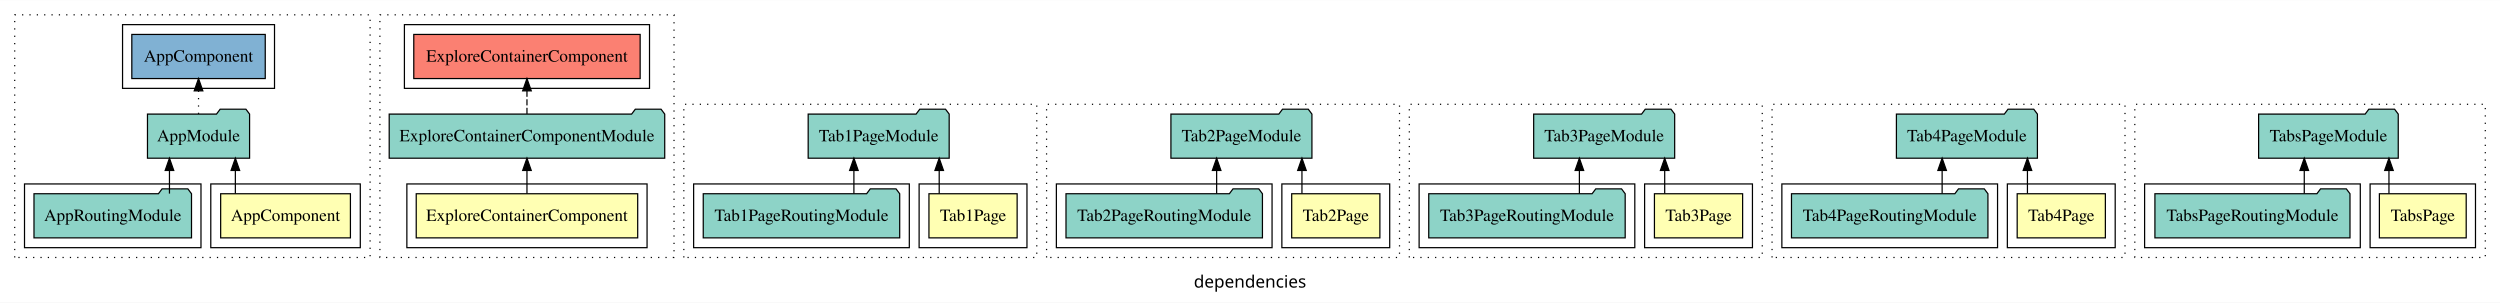
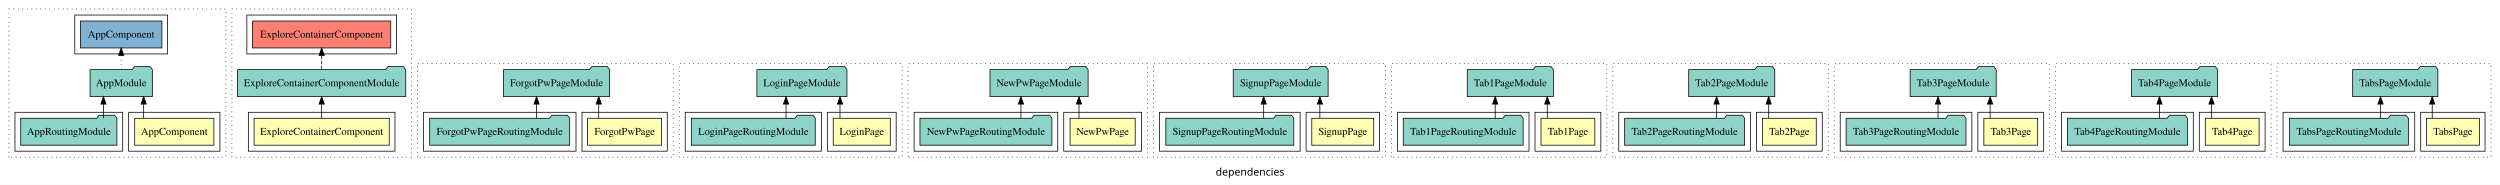
- <svg xmlns="http://www.w3.org/2000/svg" width="2040pt" height="247pt" viewBox="0.00 0.00 2040.00 246.80">
+ <svg xmlns="http://www.w3.org/2000/svg" width="3342pt" height="247pt" viewBox="0.00 0.00 3342.00 246.80">
  <g id="graph0" class="graph" transform="scale(1 1) rotate(0) translate(4 242.8)">
-     <polygon fill="white" stroke="transparent" points="-4,4 -4,-242.8 2036,-242.8 2036,4 -4,4" />
-     <text text-anchor="middle" x="1016" y="-8.2" font-family="sans-serif" font-size="14.00">dependencies</text>
+     <polygon fill="white" stroke="transparent" points="-4,4 -4,-242.8 3338,-242.8 3338,4 -4,4" />
+     <text text-anchor="middle" x="1667" y="-8.2" font-family="sans-serif" font-size="14.00">dependencies</text>
    <g id="clust1" class="cluster">
      <polygon fill="none" stroke="black" stroke-dasharray="1,5" points="8,-32.8 8,-230.8 298,-230.8 298,-32.8 8,-32.8" />
    </g>
    <g id="clust2" class="cluster">
      <polygon fill="none" stroke="black" points="168,-40.8 168,-92.8 290,-92.8 290,-40.8 168,-40.8" />
    </g>
    <g id="clust4" class="cluster">
      <polygon fill="none" stroke="black" points="16,-40.8 16,-92.8 160,-92.8 160,-40.8 16,-40.8" />
    </g>
    <g id="clust6" class="cluster">
      <polygon fill="none" stroke="black" points="96,-170.8 96,-222.8 220,-222.8 220,-170.8 96,-170.8" />
    </g>
    <g id="clust14" class="cluster">
      <polygon fill="none" stroke="black" stroke-dasharray="1,5" points="306,-32.8 306,-230.8 546,-230.8 546,-32.8 306,-32.8" />
    </g>
    <g id="clust15" class="cluster">
      <polygon fill="none" stroke="black" points="328,-40.8 328,-92.8 524,-92.8 524,-40.8 328,-40.8" />
    </g>
    <g id="clust18" class="cluster">
      <polygon fill="none" stroke="black" points="326,-170.8 326,-222.8 526,-222.8 526,-170.8 326,-170.8" />
    </g>
    <g id="clust21" class="cluster">
-       <polygon fill="none" stroke="black" stroke-dasharray="1,5" points="554,-32.8 554,-157.8 842,-157.8 842,-32.8 554,-32.8" />
+       <polygon fill="none" stroke="black" stroke-dasharray="1,5" points="554,-32.8 554,-157.8 896,-157.8 896,-32.8 554,-32.8" />
    </g>
    <g id="clust22" class="cluster">
-       <polygon fill="none" stroke="black" points="746,-40.8 746,-92.8 834,-92.8 834,-40.8 746,-40.8" />
+       <polygon fill="none" stroke="black" points="774,-40.8 774,-92.8 888,-92.8 888,-40.8 774,-40.8" />
    </g>
    <g id="clust24" class="cluster">
-       <polygon fill="none" stroke="black" points="562,-40.8 562,-92.8 738,-92.8 738,-40.8 562,-40.8" />
+       <polygon fill="none" stroke="black" points="562,-40.8 562,-92.8 766,-92.8 766,-40.8 562,-40.8" />
    </g>
    <g id="clust34" class="cluster">
-       <polygon fill="none" stroke="black" stroke-dasharray="1,5" points="850,-32.8 850,-157.8 1138,-157.8 1138,-32.8 850,-32.8" />
+       <polygon fill="none" stroke="black" stroke-dasharray="1,5" points="904,-32.8 904,-157.8 1202,-157.8 1202,-32.8 904,-32.8" />
    </g>
    <g id="clust35" class="cluster">
-       <polygon fill="none" stroke="black" points="1042,-40.8 1042,-92.8 1130,-92.8 1130,-40.8 1042,-40.8" />
+       <polygon fill="none" stroke="black" points="1102,-40.8 1102,-92.8 1194,-92.8 1194,-40.8 1102,-40.8" />
    </g>
    <g id="clust37" class="cluster">
-       <polygon fill="none" stroke="black" points="858,-40.8 858,-92.8 1034,-92.8 1034,-40.8 858,-40.8" />
+       <polygon fill="none" stroke="black" points="912,-40.8 912,-92.8 1094,-92.8 1094,-40.8 912,-40.8" />
    </g>
    <g id="clust47" class="cluster">
-       <polygon fill="none" stroke="black" stroke-dasharray="1,5" points="1146,-32.8 1146,-157.8 1434,-157.8 1434,-32.8 1146,-32.8" />
+       <polygon fill="none" stroke="black" stroke-dasharray="1,5" points="1210,-32.8 1210,-157.8 1530,-157.8 1530,-32.8 1210,-32.8" />
    </g>
    <g id="clust48" class="cluster">
-       <polygon fill="none" stroke="black" points="1338,-40.8 1338,-92.8 1426,-92.8 1426,-40.8 1338,-40.8" />
+       <polygon fill="none" stroke="black" points="1418,-40.8 1418,-92.8 1522,-92.8 1522,-40.8 1418,-40.8" />
    </g>
    <g id="clust50" class="cluster">
-       <polygon fill="none" stroke="black" points="1154,-40.8 1154,-92.8 1330,-92.8 1330,-40.8 1154,-40.8" />
+       <polygon fill="none" stroke="black" points="1218,-40.8 1218,-92.8 1410,-92.8 1410,-40.8 1218,-40.8" />
    </g>
    <g id="clust60" class="cluster">
-       <polygon fill="none" stroke="black" stroke-dasharray="1,5" points="1442,-32.8 1442,-157.8 1730,-157.8 1730,-32.8 1442,-32.8" />
+       <polygon fill="none" stroke="black" stroke-dasharray="1,5" points="1538,-32.8 1538,-157.8 1848,-157.8 1848,-32.8 1538,-32.8" />
    </g>
    <g id="clust61" class="cluster">
-       <polygon fill="none" stroke="black" points="1634,-40.8 1634,-92.8 1722,-92.8 1722,-40.8 1634,-40.8" />
+       <polygon fill="none" stroke="black" points="1742,-40.8 1742,-92.8 1840,-92.8 1840,-40.8 1742,-40.8" />
    </g>
    <g id="clust63" class="cluster">
-       <polygon fill="none" stroke="black" points="1450,-40.8 1450,-92.8 1626,-92.8 1626,-40.8 1450,-40.8" />
+       <polygon fill="none" stroke="black" points="1546,-40.8 1546,-92.8 1734,-92.8 1734,-40.8 1546,-40.8" />
    </g>
    <g id="clust73" class="cluster">
-       <polygon fill="none" stroke="black" stroke-dasharray="1,5" points="1738,-32.8 1738,-157.8 2024,-157.8 2024,-32.8 1738,-32.8" />
+       <polygon fill="none" stroke="black" stroke-dasharray="1,5" points="1856,-32.8 1856,-157.8 2144,-157.8 2144,-32.8 1856,-32.8" />
    </g>
    <g id="clust74" class="cluster">
-       <polygon fill="none" stroke="black" points="1930,-40.8 1930,-92.8 2016,-92.8 2016,-40.8 1930,-40.8" />
+       <polygon fill="none" stroke="black" points="2048,-40.8 2048,-92.8 2136,-92.8 2136,-40.8 2048,-40.8" />
    </g>
    <g id="clust76" class="cluster">
-       <polygon fill="none" stroke="black" points="1746,-40.8 1746,-92.8 1922,-92.8 1922,-40.8 1746,-40.8" />
+       <polygon fill="none" stroke="black" points="1864,-40.8 1864,-92.8 2040,-92.8 2040,-40.8 1864,-40.8" />
+     </g>
+     <g id="clust86" class="cluster">
+       <polygon fill="none" stroke="black" stroke-dasharray="1,5" points="2152,-32.8 2152,-157.8 2440,-157.8 2440,-32.8 2152,-32.8" />
+     </g>
+     <g id="clust87" class="cluster">
+       <polygon fill="none" stroke="black" points="2344,-40.8 2344,-92.8 2432,-92.8 2432,-40.8 2344,-40.8" />
+     </g>
+     <g id="clust89" class="cluster">
+       <polygon fill="none" stroke="black" points="2160,-40.8 2160,-92.8 2336,-92.8 2336,-40.8 2160,-40.8" />
+     </g>
+     <g id="clust99" class="cluster">
+       <polygon fill="none" stroke="black" stroke-dasharray="1,5" points="2448,-32.8 2448,-157.8 2736,-157.8 2736,-32.8 2448,-32.8" />
+     </g>
+     <g id="clust100" class="cluster">
+       <polygon fill="none" stroke="black" points="2640,-40.8 2640,-92.8 2728,-92.8 2728,-40.8 2640,-40.8" />
+     </g>
+     <g id="clust102" class="cluster">
+       <polygon fill="none" stroke="black" points="2456,-40.8 2456,-92.8 2632,-92.8 2632,-40.8 2456,-40.8" />
+     </g>
+     <g id="clust112" class="cluster">
+       <polygon fill="none" stroke="black" stroke-dasharray="1,5" points="2744,-32.8 2744,-157.8 3032,-157.8 3032,-32.8 2744,-32.8" />
+     </g>
+     <g id="clust113" class="cluster">
+       <polygon fill="none" stroke="black" points="2936,-40.8 2936,-92.8 3024,-92.8 3024,-40.8 2936,-40.8" />
+     </g>
+     <g id="clust115" class="cluster">
+       <polygon fill="none" stroke="black" points="2752,-40.8 2752,-92.8 2928,-92.8 2928,-40.8 2752,-40.8" />
+     </g>
+     <g id="clust125" class="cluster">
+       <polygon fill="none" stroke="black" stroke-dasharray="1,5" points="3040,-32.8 3040,-157.8 3326,-157.8 3326,-32.8 3040,-32.8" />
+     </g>
+     <g id="clust126" class="cluster">
+       <polygon fill="none" stroke="black" points="3232,-40.8 3232,-92.8 3318,-92.8 3318,-40.8 3232,-40.8" />
+     </g>
+     <g id="clust128" class="cluster">
+       <polygon fill="none" stroke="black" points="3048,-40.8 3048,-92.8 3224,-92.8 3224,-40.8 3048,-40.8" />
    </g>
    <g id="node1" class="node">
      <polygon fill="#ffffb3" stroke="black" points="281.94,-84.8 176.06,-84.8 176.06,-48.8 281.94,-48.8 281.94,-84.8" />
      <text text-anchor="middle" x="229" y="-62.6" font-family="Times,serif" font-size="14.00">AppComponent</text>
    </g>
    <g id="node2" class="node">
      <polygon fill="#8dd3c7" stroke="black" points="199.66,-149.8 196.66,-153.8 175.66,-153.8 172.66,-149.8 116.34,-149.8 116.34,-113.8 199.66,-113.8 199.66,-149.8" />
      <text text-anchor="middle" x="158" y="-127.6" font-family="Times,serif" font-size="14.00">AppModule</text>
    </g>
    <g id="edge1" class="edge">
      <path fill="none" stroke="black" d="M188.05,-84.91C188.05,-84.91 188.05,-103.79 188.05,-103.79" />
      <polygon fill="black" stroke="black" points="184.55,-103.79 188.05,-113.79 191.55,-103.79 184.55,-103.79" />
    </g>
    <g id="node4" class="node">
      <polygon fill="#80b1d3" stroke="black" points="212.44,-214.8 103.56,-214.8 103.56,-178.8 212.44,-178.8 212.44,-214.8" />
      <text text-anchor="middle" x="158" y="-192.6" font-family="Times,serif" font-size="14.00">AppComponent </text>
    </g>
    <g id="edge3" class="edge">
      <path fill="none" stroke="black" stroke-dasharray="1,5" d="M158,-149.91C158,-149.91 158,-168.79 158,-168.79" />
      <polygon fill="black" stroke="black" points="154.5,-168.79 158,-178.79 161.5,-168.79 154.5,-168.79" />
    </g>
    <g id="node3" class="node">
      <polygon fill="#8dd3c7" stroke="black" points="152.27,-84.8 149.27,-88.8 128.27,-88.8 125.27,-84.8 23.73,-84.8 23.73,-48.8 152.27,-48.8 152.27,-84.8" />
      <text text-anchor="middle" x="88" y="-62.6" font-family="Times,serif" font-size="14.00">AppRoutingModule</text>
    </g>
    <g id="edge2" class="edge">
      <path fill="none" stroke="black" d="M134.28,-84.91C134.28,-84.91 134.28,-103.79 134.28,-103.79" />
      <polygon fill="black" stroke="black" points="130.78,-103.79 134.28,-113.79 137.78,-103.79 130.78,-103.79" />
    </g>
    <g id="node5" class="node">
      <polygon fill="#ffffb3" stroke="black" points="516.36,-84.8 335.64,-84.8 335.64,-48.8 516.36,-48.8 516.36,-84.8" />
      <text text-anchor="middle" x="426" y="-62.6" font-family="Times,serif" font-size="14.00">ExploreContainerComponent</text>
    </g>
    <g id="node6" class="node">
      <polygon fill="#8dd3c7" stroke="black" points="538.41,-149.8 535.41,-153.8 514.41,-153.8 511.41,-149.8 313.59,-149.8 313.59,-113.8 538.41,-113.8 538.41,-149.8" />
      <text text-anchor="middle" x="426" y="-127.6" font-family="Times,serif" font-size="14.00">ExploreContainerComponentModule</text>
    </g>
    <g id="edge4" class="edge">
      <path fill="none" stroke="black" d="M426,-84.91C426,-84.91 426,-103.79 426,-103.79" />
      <polygon fill="black" stroke="black" points="422.5,-103.79 426,-113.79 429.5,-103.79 422.5,-103.79" />
    </g>
    <g id="node7" class="node">
      <polygon fill="#fb8072" stroke="black" points="518.36,-214.8 333.64,-214.8 333.64,-178.8 518.36,-178.8 518.36,-214.8" />
      <text text-anchor="middle" x="426" y="-192.6" font-family="Times,serif" font-size="14.00">ExploreContainerComponent </text>
    </g>
    <g id="edge5" class="edge">
      <path fill="none" stroke="black" stroke-dasharray="5,2" d="M426,-149.91C426,-149.91 426,-168.79 426,-168.79" />
      <polygon fill="black" stroke="black" points="422.5,-168.79 426,-178.79 429.5,-168.79 422.5,-168.79" />
    </g>
    <g id="node8" class="node">
-       <polygon fill="#ffffb3" stroke="black" points="825.98,-84.8 754.02,-84.8 754.02,-48.8 825.98,-48.8 825.98,-84.8" />
-       <text text-anchor="middle" x="790" y="-62.6" font-family="Times,serif" font-size="14.00">Tab1Page</text>
+       <polygon fill="#ffffb3" stroke="black" points="880.44,-84.8 781.56,-84.8 781.56,-48.8 880.44,-48.8 880.44,-84.8" />
+       <text text-anchor="middle" x="831" y="-62.6" font-family="Times,serif" font-size="14.00">ForgotPwPage</text>
    </g>
    <g id="node9" class="node">
-       <polygon fill="#8dd3c7" stroke="black" points="770.53,-149.8 767.53,-153.8 746.53,-153.8 743.53,-149.8 655.47,-149.8 655.47,-113.8 770.53,-113.8 770.53,-149.8" />
-       <text text-anchor="middle" x="713" y="-127.6" font-family="Times,serif" font-size="14.00">Tab1PageModule</text>
+       <polygon fill="#8dd3c7" stroke="black" points="810.98,-149.8 807.98,-153.8 786.98,-153.8 783.98,-149.8 669.02,-149.8 669.02,-113.8 810.98,-113.8 810.98,-149.8" />
+       <text text-anchor="middle" x="740" y="-127.6" font-family="Times,serif" font-size="14.00">ForgotPwPageModule</text>
    </g>
    <g id="edge6" class="edge">
-       <path fill="none" stroke="black" d="M762.39,-84.91C762.39,-84.91 762.39,-103.79 762.39,-103.79" />
-       <polygon fill="black" stroke="black" points="758.89,-103.79 762.39,-113.79 765.89,-103.79 758.89,-103.79" />
+       <path fill="none" stroke="black" d="M796.39,-84.91C796.39,-84.91 796.39,-103.79 796.39,-103.79" />
+       <polygon fill="black" stroke="black" points="792.89,-103.79 796.39,-113.79 799.89,-103.79 792.89,-103.79" />
    </g>
    <g id="node10" class="node">
-       <polygon fill="#8dd3c7" stroke="black" points="730.15,-84.8 727.15,-88.8 706.15,-88.8 703.15,-84.8 569.85,-84.8 569.85,-48.8 730.15,-48.8 730.15,-84.8" />
-       <text text-anchor="middle" x="650" y="-62.6" font-family="Times,serif" font-size="14.00">Tab1PageRoutingModule</text>
+       <polygon fill="#8dd3c7" stroke="black" points="757.6,-84.8 754.6,-88.8 733.6,-88.8 730.6,-84.8 570.4,-84.8 570.4,-48.8 757.6,-48.8 757.6,-84.8" />
+       <text text-anchor="middle" x="664" y="-62.6" font-family="Times,serif" font-size="14.00">ForgotPwPageRoutingModule</text>
    </g>
    <g id="edge7" class="edge">
-       <path fill="none" stroke="black" d="M692.78,-84.91C692.78,-84.91 692.78,-103.79 692.78,-103.79" />
-       <polygon fill="black" stroke="black" points="689.28,-103.79 692.78,-113.79 696.28,-103.79 689.28,-103.79" />
+       <path fill="none" stroke="black" d="M713.28,-84.91C713.28,-84.91 713.28,-103.79 713.28,-103.79" />
+       <polygon fill="black" stroke="black" points="709.78,-103.79 713.28,-113.79 716.78,-103.79 709.78,-103.79" />
    </g>
    <g id="node11" class="node">
-       <polygon fill="#ffffb3" stroke="black" points="1121.98,-84.8 1050.02,-84.8 1050.02,-48.8 1121.98,-48.8 1121.98,-84.8" />
-       <text text-anchor="middle" x="1086" y="-62.6" font-family="Times,serif" font-size="14.00">Tab2Page</text>
+       <polygon fill="#ffffb3" stroke="black" points="1186.16,-84.8 1109.84,-84.8 1109.84,-48.8 1186.16,-48.8 1186.16,-84.8" />
+       <text text-anchor="middle" x="1148" y="-62.6" font-family="Times,serif" font-size="14.00">LoginPage</text>
    </g>
    <g id="node12" class="node">
-       <polygon fill="#8dd3c7" stroke="black" points="1066.53,-149.8 1063.53,-153.8 1042.53,-153.8 1039.53,-149.8 951.47,-149.8 951.47,-113.8 1066.53,-113.8 1066.53,-149.8" />
-       <text text-anchor="middle" x="1009" y="-127.6" font-family="Times,serif" font-size="14.00">Tab2PageModule</text>
+       <polygon fill="#8dd3c7" stroke="black" points="1128.2,-149.8 1125.2,-153.8 1104.2,-153.8 1101.2,-149.8 1007.8,-149.8 1007.8,-113.8 1128.2,-113.8 1128.2,-149.8" />
+       <text text-anchor="middle" x="1068" y="-127.6" font-family="Times,serif" font-size="14.00">LoginPageModule</text>
    </g>
    <g id="edge8" class="edge">
-       <path fill="none" stroke="black" d="M1058.39,-84.91C1058.39,-84.91 1058.39,-103.79 1058.39,-103.79" />
-       <polygon fill="black" stroke="black" points="1054.89,-103.79 1058.39,-113.79 1061.89,-103.79 1054.89,-103.79" />
+       <path fill="none" stroke="black" d="M1118.89,-84.91C1118.89,-84.91 1118.89,-103.79 1118.89,-103.79" />
+       <polygon fill="black" stroke="black" points="1115.39,-103.79 1118.89,-113.79 1122.39,-103.79 1115.39,-103.79" />
    </g>
    <g id="node13" class="node">
-       <polygon fill="#8dd3c7" stroke="black" points="1026.15,-84.8 1023.15,-88.8 1002.15,-88.8 999.15,-84.8 865.85,-84.8 865.85,-48.8 1026.15,-48.8 1026.15,-84.8" />
-       <text text-anchor="middle" x="946" y="-62.6" font-family="Times,serif" font-size="14.00">Tab2PageRoutingModule</text>
+       <polygon fill="#8dd3c7" stroke="black" points="1085.82,-84.8 1082.82,-88.8 1061.82,-88.8 1058.82,-84.8 920.18,-84.8 920.18,-48.8 1085.82,-48.8 1085.82,-84.8" />
+       <text text-anchor="middle" x="1003" y="-62.6" font-family="Times,serif" font-size="14.00">LoginPageRoutingModule</text>
    </g>
    <g id="edge9" class="edge">
-       <path fill="none" stroke="black" d="M988.78,-84.91C988.78,-84.91 988.78,-103.79 988.78,-103.79" />
-       <polygon fill="black" stroke="black" points="985.28,-103.79 988.78,-113.79 992.28,-103.79 985.28,-103.79" />
+       <path fill="none" stroke="black" d="M1046.78,-84.91C1046.78,-84.91 1046.78,-103.79 1046.78,-103.79" />
+       <polygon fill="black" stroke="black" points="1043.28,-103.79 1046.78,-113.79 1050.28,-103.79 1043.28,-103.79" />
    </g>
    <g id="node14" class="node">
-       <polygon fill="#ffffb3" stroke="black" points="1417.98,-84.8 1346.02,-84.8 1346.02,-48.8 1417.98,-48.8 1417.98,-84.8" />
-       <text text-anchor="middle" x="1382" y="-62.6" font-family="Times,serif" font-size="14.00">Tab3Page</text>
+       <polygon fill="#ffffb3" stroke="black" points="1513.53,-84.8 1426.47,-84.8 1426.47,-48.8 1513.53,-48.8 1513.53,-84.8" />
+       <text text-anchor="middle" x="1470" y="-62.6" font-family="Times,serif" font-size="14.00">NewPwPage</text>
    </g>
    <g id="node15" class="node">
-       <polygon fill="#8dd3c7" stroke="black" points="1362.53,-149.8 1359.53,-153.8 1338.53,-153.8 1335.53,-149.8 1247.47,-149.8 1247.47,-113.8 1362.53,-113.8 1362.53,-149.8" />
-       <text text-anchor="middle" x="1305" y="-127.6" font-family="Times,serif" font-size="14.00">Tab3PageModule</text>
+       <polygon fill="#8dd3c7" stroke="black" points="1450.58,-149.8 1447.58,-153.8 1426.58,-153.8 1423.58,-149.8 1319.42,-149.8 1319.42,-113.8 1450.58,-113.8 1450.58,-149.8" />
+       <text text-anchor="middle" x="1385" y="-127.6" font-family="Times,serif" font-size="14.00">NewPwPageModule</text>
    </g>
    <g id="edge10" class="edge">
-       <path fill="none" stroke="black" d="M1354.39,-84.91C1354.39,-84.91 1354.39,-103.79 1354.39,-103.79" />
-       <polygon fill="black" stroke="black" points="1350.89,-103.79 1354.39,-113.79 1357.89,-103.79 1350.89,-103.79" />
+       <path fill="none" stroke="black" d="M1438.39,-84.91C1438.39,-84.91 1438.39,-103.79 1438.39,-103.79" />
+       <polygon fill="black" stroke="black" points="1434.89,-103.79 1438.39,-113.79 1441.89,-103.79 1434.89,-103.79" />
    </g>
    <g id="node16" class="node">
-       <polygon fill="#8dd3c7" stroke="black" points="1322.15,-84.8 1319.15,-88.8 1298.15,-88.8 1295.15,-84.8 1161.85,-84.8 1161.85,-48.8 1322.15,-48.8 1322.15,-84.8" />
-       <text text-anchor="middle" x="1242" y="-62.6" font-family="Times,serif" font-size="14.00">Tab3PageRoutingModule</text>
+       <polygon fill="#8dd3c7" stroke="black" points="1402.2,-84.8 1399.2,-88.8 1378.2,-88.8 1375.2,-84.8 1225.8,-84.8 1225.8,-48.8 1402.2,-48.8 1402.2,-84.8" />
+       <text text-anchor="middle" x="1314" y="-62.6" font-family="Times,serif" font-size="14.00">NewPwPageRoutingModule</text>
    </g>
    <g id="edge11" class="edge">
-       <path fill="none" stroke="black" d="M1284.78,-84.91C1284.78,-84.91 1284.78,-103.79 1284.78,-103.79" />
-       <polygon fill="black" stroke="black" points="1281.28,-103.79 1284.78,-113.79 1288.28,-103.79 1281.28,-103.79" />
+       <path fill="none" stroke="black" d="M1360.78,-84.91C1360.78,-84.91 1360.78,-103.79 1360.78,-103.79" />
+       <polygon fill="black" stroke="black" points="1357.28,-103.79 1360.78,-113.79 1364.28,-103.79 1357.28,-103.79" />
    </g>
    <g id="node17" class="node">
-       <polygon fill="#ffffb3" stroke="black" points="1713.98,-84.8 1642.02,-84.8 1642.02,-48.8 1713.98,-48.8 1713.98,-84.8" />
-       <text text-anchor="middle" x="1678" y="-62.6" font-family="Times,serif" font-size="14.00">Tab4Page</text>
+       <polygon fill="#ffffb3" stroke="black" points="1832.39,-84.8 1749.61,-84.8 1749.61,-48.8 1832.39,-48.8 1832.39,-84.8" />
+       <text text-anchor="middle" x="1791" y="-62.6" font-family="Times,serif" font-size="14.00">SignupPage</text>
    </g>
    <g id="node18" class="node">
-       <polygon fill="#8dd3c7" stroke="black" points="1658.53,-149.8 1655.53,-153.8 1634.53,-153.8 1631.53,-149.8 1543.47,-149.8 1543.47,-113.8 1658.53,-113.8 1658.53,-149.8" />
-       <text text-anchor="middle" x="1601" y="-127.6" font-family="Times,serif" font-size="14.00">Tab4PageModule</text>
+       <polygon fill="#8dd3c7" stroke="black" points="1771.44,-149.8 1768.44,-153.8 1747.44,-153.8 1744.44,-149.8 1644.56,-149.8 1644.56,-113.8 1771.44,-113.8 1771.44,-149.8" />
+       <text text-anchor="middle" x="1708" y="-127.6" font-family="Times,serif" font-size="14.00">SignupPageModule</text>
    </g>
    <g id="edge12" class="edge">
-       <path fill="none" stroke="black" d="M1650.39,-84.91C1650.39,-84.91 1650.39,-103.79 1650.39,-103.79" />
-       <polygon fill="black" stroke="black" points="1646.89,-103.79 1650.39,-113.79 1653.89,-103.79 1646.89,-103.79" />
+       <path fill="none" stroke="black" d="M1760.39,-84.91C1760.39,-84.91 1760.39,-103.79 1760.39,-103.79" />
+       <polygon fill="black" stroke="black" points="1756.89,-103.79 1760.39,-113.79 1763.89,-103.79 1756.89,-103.79" />
    </g>
    <g id="node19" class="node">
-       <polygon fill="#8dd3c7" stroke="black" points="1618.15,-84.8 1615.15,-88.8 1594.15,-88.8 1591.15,-84.8 1457.85,-84.8 1457.85,-48.8 1618.15,-48.8 1618.15,-84.8" />
-       <text text-anchor="middle" x="1538" y="-62.6" font-family="Times,serif" font-size="14.00">Tab4PageRoutingModule</text>
+       <polygon fill="#8dd3c7" stroke="black" points="1725.55,-84.8 1722.55,-88.8 1701.55,-88.8 1698.55,-84.8 1554.45,-84.8 1554.45,-48.8 1725.55,-48.8 1725.55,-84.8" />
+       <text text-anchor="middle" x="1640" y="-62.6" font-family="Times,serif" font-size="14.00">SignupPageRoutingModule</text>
    </g>
    <g id="edge13" class="edge">
-       <path fill="none" stroke="black" d="M1580.78,-84.91C1580.78,-84.91 1580.78,-103.79 1580.78,-103.79" />
-       <polygon fill="black" stroke="black" points="1577.28,-103.79 1580.78,-113.79 1584.28,-103.79 1577.28,-103.79" />
+       <path fill="none" stroke="black" d="M1685.28,-84.91C1685.28,-84.91 1685.28,-103.79 1685.28,-103.79" />
+       <polygon fill="black" stroke="black" points="1681.78,-103.79 1685.28,-113.79 1688.78,-103.79 1681.78,-103.79" />
    </g>
    <g id="node20" class="node">
-       <polygon fill="#ffffb3" stroke="black" points="2008.42,-84.8 1937.58,-84.8 1937.58,-48.8 2008.42,-48.8 2008.42,-84.8" />
-       <text text-anchor="middle" x="1973" y="-62.6" font-family="Times,serif" font-size="14.00">TabsPage</text>
+       <polygon fill="#ffffb3" stroke="black" points="2127.98,-84.8 2056.02,-84.8 2056.02,-48.8 2127.98,-48.8 2127.98,-84.8" />
+       <text text-anchor="middle" x="2092" y="-62.6" font-family="Times,serif" font-size="14.00">Tab1Page</text>
    </g>
    <g id="node21" class="node">
-       <polygon fill="#8dd3c7" stroke="black" points="1952.97,-149.8 1949.97,-153.8 1928.97,-153.8 1925.97,-149.8 1839.03,-149.8 1839.03,-113.8 1952.97,-113.8 1952.97,-149.8" />
-       <text text-anchor="middle" x="1896" y="-127.6" font-family="Times,serif" font-size="14.00">TabsPageModule</text>
+       <polygon fill="#8dd3c7" stroke="black" points="2072.53,-149.8 2069.53,-153.8 2048.53,-153.8 2045.53,-149.8 1957.47,-149.8 1957.47,-113.8 2072.53,-113.8 2072.53,-149.8" />
+       <text text-anchor="middle" x="2015" y="-127.6" font-family="Times,serif" font-size="14.00">Tab1PageModule</text>
    </g>
    <g id="edge14" class="edge">
-       <path fill="none" stroke="black" d="M1945.39,-84.91C1945.39,-84.91 1945.39,-103.79 1945.39,-103.79" />
-       <polygon fill="black" stroke="black" points="1941.89,-103.79 1945.39,-113.79 1948.89,-103.79 1941.89,-103.79" />
+       <path fill="none" stroke="black" d="M2064.39,-84.91C2064.39,-84.91 2064.39,-103.79 2064.39,-103.79" />
+       <polygon fill="black" stroke="black" points="2060.89,-103.79 2064.39,-113.79 2067.89,-103.79 2060.89,-103.79" />
    </g>
    <g id="node22" class="node">
-       <polygon fill="#8dd3c7" stroke="black" points="1913.59,-84.8 1910.59,-88.8 1889.59,-88.8 1886.59,-84.8 1754.41,-84.8 1754.41,-48.8 1913.59,-48.8 1913.59,-84.8" />
-       <text text-anchor="middle" x="1834" y="-62.6" font-family="Times,serif" font-size="14.00">TabsPageRoutingModule</text>
+       <polygon fill="#8dd3c7" stroke="black" points="2032.15,-84.8 2029.15,-88.8 2008.15,-88.8 2005.15,-84.8 1871.85,-84.8 1871.85,-48.8 2032.15,-48.8 2032.15,-84.8" />
+       <text text-anchor="middle" x="1952" y="-62.6" font-family="Times,serif" font-size="14.00">Tab1PageRoutingModule</text>
    </g>
    <g id="edge15" class="edge">
-       <path fill="none" stroke="black" d="M1876.28,-84.91C1876.28,-84.91 1876.28,-103.79 1876.28,-103.79" />
-       <polygon fill="black" stroke="black" points="1872.78,-103.79 1876.28,-113.79 1879.78,-103.79 1872.78,-103.79" />
+       <path fill="none" stroke="black" d="M1994.78,-84.91C1994.78,-84.91 1994.78,-103.79 1994.78,-103.79" />
+       <polygon fill="black" stroke="black" points="1991.28,-103.79 1994.78,-113.79 1998.28,-103.79 1991.28,-103.79" />
+     </g>
+     <g id="node23" class="node">
+       <polygon fill="#ffffb3" stroke="black" points="2423.98,-84.8 2352.02,-84.8 2352.02,-48.8 2423.98,-48.8 2423.98,-84.8" />
+       <text text-anchor="middle" x="2388" y="-62.6" font-family="Times,serif" font-size="14.00">Tab2Page</text>
+     </g>
+     <g id="node24" class="node">
+       <polygon fill="#8dd3c7" stroke="black" points="2368.53,-149.8 2365.53,-153.8 2344.53,-153.8 2341.53,-149.8 2253.47,-149.8 2253.47,-113.8 2368.53,-113.8 2368.53,-149.8" />
+       <text text-anchor="middle" x="2311" y="-127.6" font-family="Times,serif" font-size="14.00">Tab2PageModule</text>
+     </g>
+     <g id="edge16" class="edge">
+       <path fill="none" stroke="black" d="M2360.39,-84.91C2360.39,-84.91 2360.39,-103.79 2360.39,-103.79" />
+       <polygon fill="black" stroke="black" points="2356.89,-103.79 2360.39,-113.79 2363.89,-103.79 2356.89,-103.79" />
+     </g>
+     <g id="node25" class="node">
+       <polygon fill="#8dd3c7" stroke="black" points="2328.15,-84.8 2325.15,-88.8 2304.15,-88.8 2301.15,-84.8 2167.85,-84.8 2167.85,-48.8 2328.15,-48.8 2328.15,-84.8" />
+       <text text-anchor="middle" x="2248" y="-62.6" font-family="Times,serif" font-size="14.00">Tab2PageRoutingModule</text>
+     </g>
+     <g id="edge17" class="edge">
+       <path fill="none" stroke="black" d="M2290.78,-84.91C2290.78,-84.91 2290.78,-103.79 2290.78,-103.79" />
+       <polygon fill="black" stroke="black" points="2287.28,-103.79 2290.78,-113.79 2294.28,-103.79 2287.28,-103.79" />
+     </g>
+     <g id="node26" class="node">
+       <polygon fill="#ffffb3" stroke="black" points="2719.98,-84.8 2648.02,-84.8 2648.02,-48.8 2719.98,-48.8 2719.98,-84.8" />
+       <text text-anchor="middle" x="2684" y="-62.6" font-family="Times,serif" font-size="14.00">Tab3Page</text>
+     </g>
+     <g id="node27" class="node">
+       <polygon fill="#8dd3c7" stroke="black" points="2664.53,-149.8 2661.53,-153.8 2640.53,-153.8 2637.53,-149.8 2549.47,-149.8 2549.47,-113.8 2664.53,-113.8 2664.53,-149.8" />
+       <text text-anchor="middle" x="2607" y="-127.6" font-family="Times,serif" font-size="14.00">Tab3PageModule</text>
+     </g>
+     <g id="edge18" class="edge">
+       <path fill="none" stroke="black" d="M2656.39,-84.91C2656.39,-84.91 2656.39,-103.79 2656.39,-103.79" />
+       <polygon fill="black" stroke="black" points="2652.89,-103.79 2656.39,-113.79 2659.89,-103.79 2652.89,-103.79" />
+     </g>
+     <g id="node28" class="node">
+       <polygon fill="#8dd3c7" stroke="black" points="2624.15,-84.8 2621.15,-88.8 2600.15,-88.8 2597.15,-84.8 2463.85,-84.8 2463.85,-48.8 2624.15,-48.8 2624.15,-84.8" />
+       <text text-anchor="middle" x="2544" y="-62.6" font-family="Times,serif" font-size="14.00">Tab3PageRoutingModule</text>
+     </g>
+     <g id="edge19" class="edge">
+       <path fill="none" stroke="black" d="M2586.78,-84.91C2586.78,-84.91 2586.78,-103.79 2586.78,-103.79" />
+       <polygon fill="black" stroke="black" points="2583.28,-103.79 2586.78,-113.79 2590.28,-103.79 2583.28,-103.79" />
+     </g>
+     <g id="node29" class="node">
+       <polygon fill="#ffffb3" stroke="black" points="3015.98,-84.8 2944.02,-84.8 2944.02,-48.8 3015.98,-48.8 3015.98,-84.8" />
+       <text text-anchor="middle" x="2980" y="-62.6" font-family="Times,serif" font-size="14.00">Tab4Page</text>
+     </g>
+     <g id="node30" class="node">
+       <polygon fill="#8dd3c7" stroke="black" points="2960.53,-149.8 2957.53,-153.8 2936.53,-153.8 2933.53,-149.8 2845.47,-149.8 2845.47,-113.8 2960.53,-113.8 2960.53,-149.8" />
+       <text text-anchor="middle" x="2903" y="-127.6" font-family="Times,serif" font-size="14.00">Tab4PageModule</text>
+     </g>
+     <g id="edge20" class="edge">
+       <path fill="none" stroke="black" d="M2952.39,-84.91C2952.39,-84.91 2952.39,-103.79 2952.39,-103.79" />
+       <polygon fill="black" stroke="black" points="2948.89,-103.79 2952.39,-113.79 2955.89,-103.79 2948.89,-103.79" />
+     </g>
+     <g id="node31" class="node">
+       <polygon fill="#8dd3c7" stroke="black" points="2920.15,-84.8 2917.15,-88.8 2896.15,-88.8 2893.15,-84.8 2759.85,-84.8 2759.85,-48.8 2920.15,-48.8 2920.15,-84.8" />
+       <text text-anchor="middle" x="2840" y="-62.6" font-family="Times,serif" font-size="14.00">Tab4PageRoutingModule</text>
+     </g>
+     <g id="edge21" class="edge">
+       <path fill="none" stroke="black" d="M2882.78,-84.91C2882.78,-84.91 2882.78,-103.79 2882.78,-103.79" />
+       <polygon fill="black" stroke="black" points="2879.28,-103.79 2882.78,-113.79 2886.28,-103.79 2879.28,-103.79" />
+     </g>
+     <g id="node32" class="node">
+       <polygon fill="#ffffb3" stroke="black" points="3310.42,-84.8 3239.58,-84.8 3239.58,-48.8 3310.42,-48.8 3310.42,-84.8" />
+       <text text-anchor="middle" x="3275" y="-62.6" font-family="Times,serif" font-size="14.00">TabsPage</text>
+     </g>
+     <g id="node33" class="node">
+       <polygon fill="#8dd3c7" stroke="black" points="3254.97,-149.8 3251.97,-153.8 3230.97,-153.8 3227.97,-149.8 3141.03,-149.8 3141.03,-113.8 3254.97,-113.8 3254.97,-149.8" />
+       <text text-anchor="middle" x="3198" y="-127.6" font-family="Times,serif" font-size="14.00">TabsPageModule</text>
+     </g>
+     <g id="edge22" class="edge">
+       <path fill="none" stroke="black" d="M3247.39,-84.91C3247.39,-84.91 3247.39,-103.79 3247.39,-103.79" />
+       <polygon fill="black" stroke="black" points="3243.89,-103.79 3247.39,-113.79 3250.89,-103.79 3243.89,-103.79" />
+     </g>
+     <g id="node34" class="node">
+       <polygon fill="#8dd3c7" stroke="black" points="3215.59,-84.8 3212.59,-88.8 3191.59,-88.8 3188.59,-84.8 3056.41,-84.8 3056.41,-48.8 3215.59,-48.8 3215.59,-84.8" />
+       <text text-anchor="middle" x="3136" y="-62.6" font-family="Times,serif" font-size="14.00">TabsPageRoutingModule</text>
+     </g>
+     <g id="edge23" class="edge">
+       <path fill="none" stroke="black" d="M3178.28,-84.91C3178.28,-84.91 3178.28,-103.79 3178.28,-103.79" />
+       <polygon fill="black" stroke="black" points="3174.78,-103.79 3178.28,-113.79 3181.78,-103.79 3174.78,-103.79" />
    </g>
  </g>
</svg>
